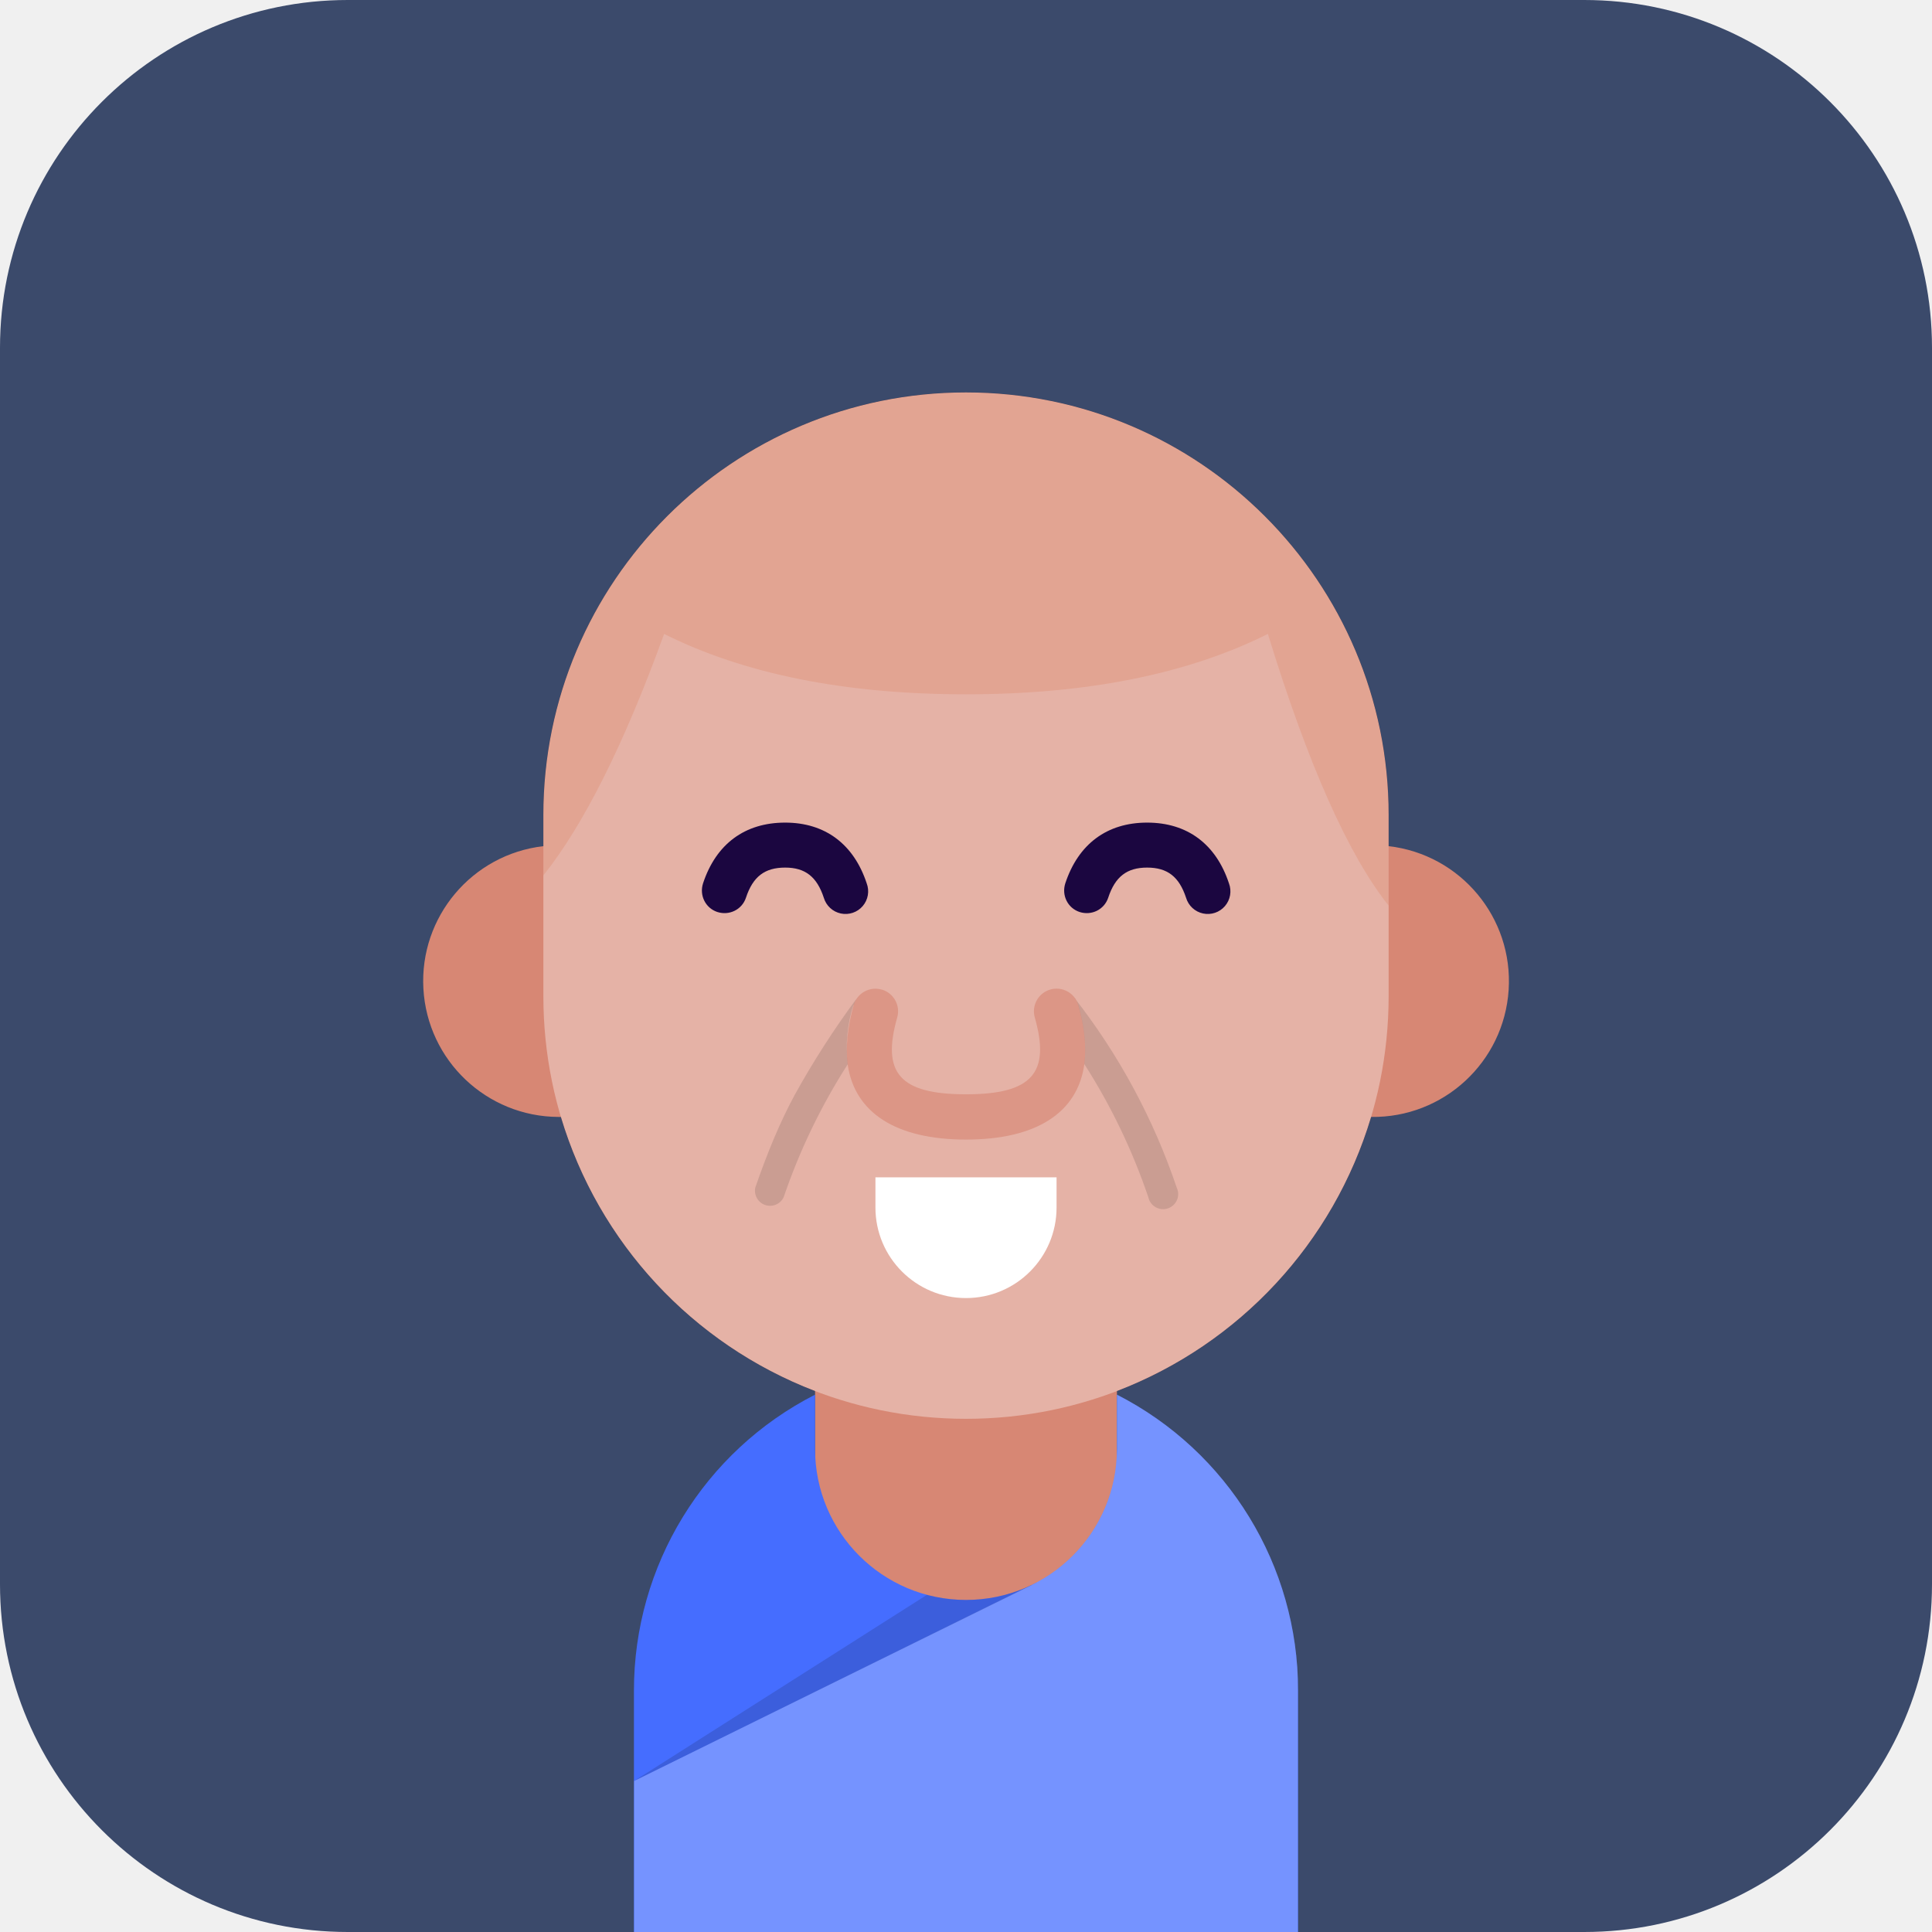
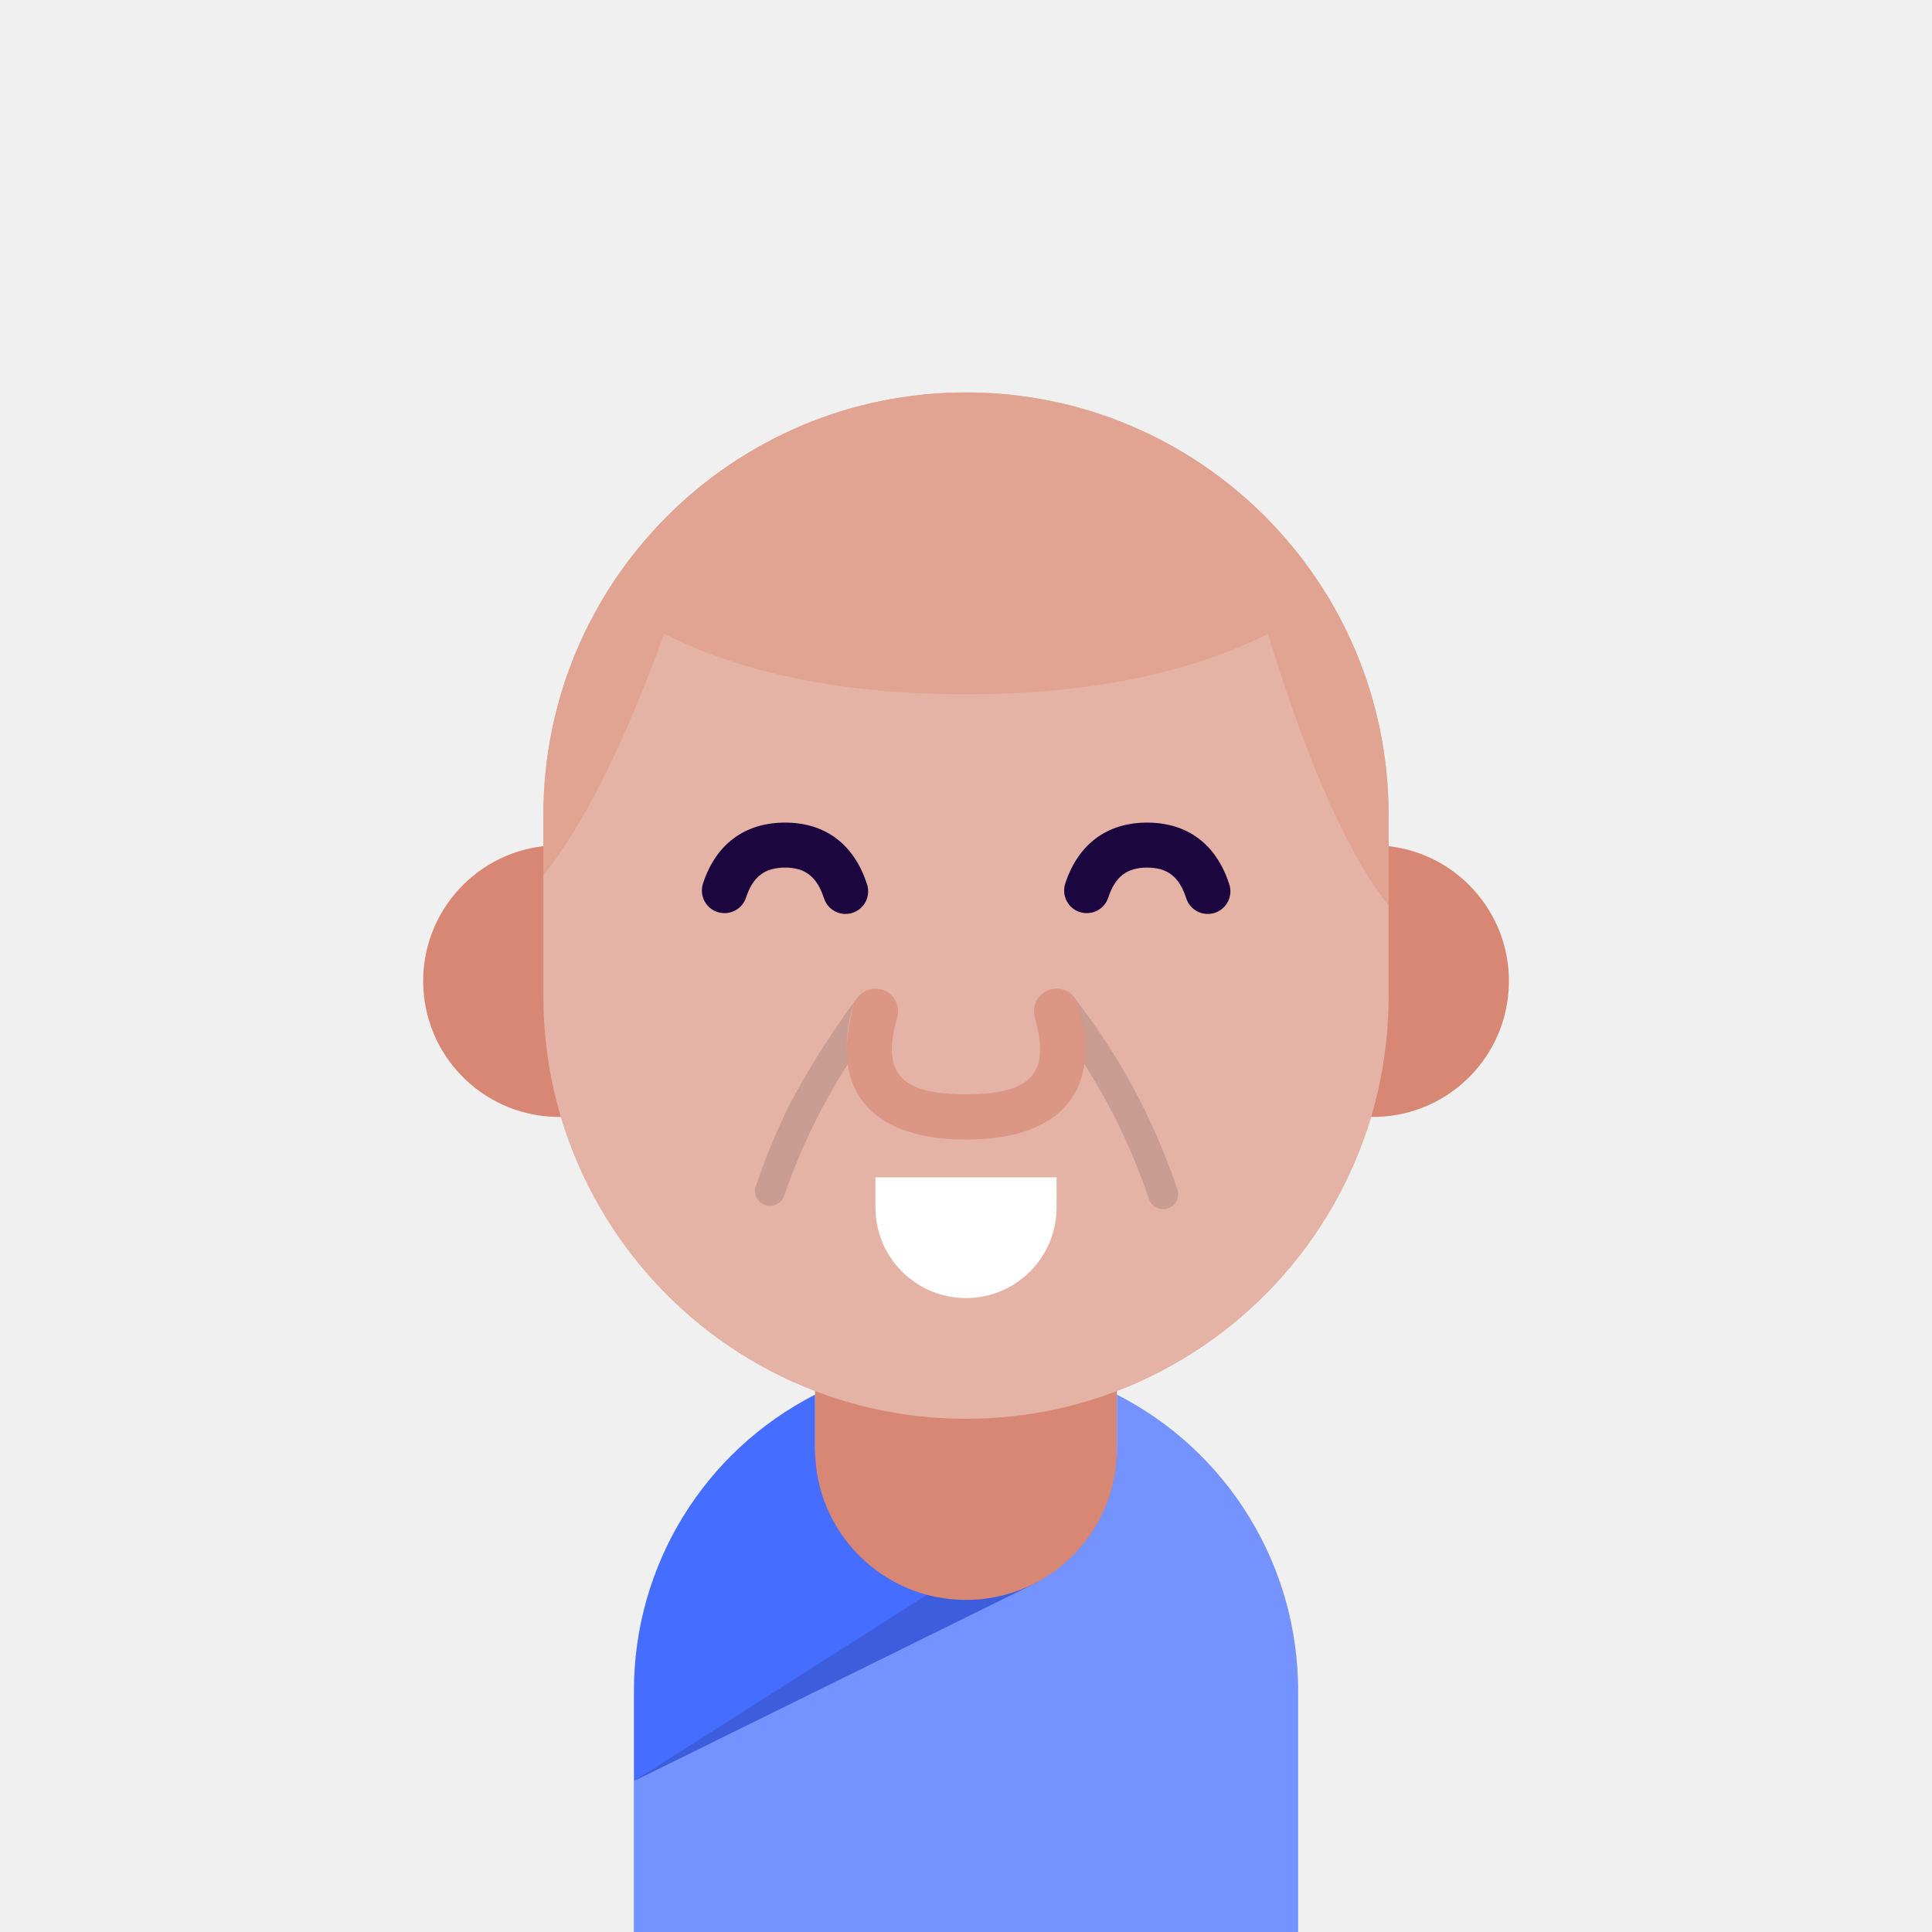
<svg xmlns="http://www.w3.org/2000/svg" viewBox="0 0 64 64" fill="none" shape-rendering="auto" width="128" height="128">
  <mask id="viewboxMask">
    <rect width="64" height="64" rx="11.52" ry="11.52" x="0" y="0" fill="#fff" />
  </mask>
  <g mask="url(#viewboxMask)">
-     <rect fill="#3b4a6b" width="64" height="64" x="0" y="0" />
    <path d="M37 46.08V52a5 5 0 0 1-10 0v-5.92A14.04 14.04 0 0 1 18.58 37h-.08a4.5 4.5 0 0 1-.5-8.97V27a14 14 0 1 1 28 0v1.03a4.5 4.5 0 0 1-.58 8.97A14.04 14.04 0 0 1 37 46.08Z" fill="#d78774" />
    <mask id="personas-a" style="mask-type:luminance" maskUnits="userSpaceOnUse" x="14" y="13" width="36" height="44">
      <path d="M37 46.08V52a5 5 0 0 1-10 0v-5.92A14.04 14.04 0 0 1 18.58 37h-.08a4.5 4.5 0 0 1-.5-8.97V27a14 14 0 1 1 28 0v1.03a4.5 4.5 0 0 1-.58 8.97A14.04 14.04 0 0 1 37 46.08Z" fill="#fff" />
    </mask>
    <g mask="url(#personas-a)">
      <path d="M32 13a14 14 0 0 1 14 14v6a14 14 0 1 1-28 0v-6a14 14 0 0 1 14-14Z" fill="#fff" style="mix-blend-mode:overlay" opacity=".36" />
    </g>
    <g transform="translate(20 24)">
      <path d="M3.76 6.21c.4.13.82-.08.95-.47.23-.7.62-1 1.3-1 .66 0 1.05.3 1.28 1a.75.75 0 1 0 1.42-.48c-.43-1.3-1.38-2.01-2.7-2.01-1.34 0-2.29.71-2.72 2.01-.13.4.08.82.47.95ZM15.76 6.21c.4.13.82-.08.95-.47.23-.7.62-1 1.29-1s1.06.3 1.29 1a.75.75 0 1 0 1.42-.48c-.43-1.3-1.38-2.01-2.71-2.01s-2.28.71-2.71 2.01c-.13.4.08.82.47.95Z" fill="#1B0640" />
    </g>
    <g transform="translate(2 2)">
      <path d="M44 25v3c-1.33-1.67-2.67-4.67-4-9-2.66 1.33-6 2-10 2s-7.34-.67-10-2c-1.33 3.67-2.67 6.33-4 8v-2a14 14 0 1 1 28 0Z" style="mix-blend-mode:multiply" opacity=".2" fill="#f29c65" />
    </g>
    <g transform="translate(11 44)">
      <path d="M32 20H10v-8a11 11 0 0 1 6-9.8V4a5 5 0 0 0 10 0V2.2a11 11 0 0 1 6 9.8v8Z" fill="#456dff" />
      <mask id="bodySmall-a" style="mask-type:luminance" maskUnits="userSpaceOnUse" x="10" y="2" width="22" height="18">
        <path d="M32 20H10v-8a11 11 0 0 1 6-9.8V4a5 5 0 0 0 10 0V2.2a11 11 0 0 1 6 9.8v8Z" fill="#fff" />
      </mask>
      <g mask="url(#bodySmall-a)">
        <path opacity=".14" d="M20.62 8.25 22 8l1.2.5L10 15l10.62-6.75Z" fill="#000" />
        <path d="M21 1h11v47H10V15l13.34-6.58L21 1Z" fill="#fff" style="mix-blend-mode:overlay" opacity=".26" />
      </g>
    </g>
    <g transform="translate(23 36)">
      <path d="M6 3h6v1a3 3 0 0 1-6 0V3Z" fill="#fff" />
    </g>
    <g transform="translate(24 28)">
      <path opacity=".12" fill-rule="evenodd" clip-rule="evenodd" d="M11.72 5.3c.21.73.27 1.38.2 1.95a20.24 20.24 0 0 1 2.12 4.41.5.5 0 1 0 .94-.32 21.23 21.23 0 0 0-3.4-6.3c.07.07.11.16.14.25Zm-7.44 0a.75.75 0 0 1 .11-.24 28.75 28.75 0 0 0-2.07 3.22c-.48.89-.9 1.9-1.3 3.06a.5.5 0 0 0 .94.32 20.24 20.24 0 0 1 2.12-4.4 4.77 4.77 0 0 1 .19-1.97Z" fill="#000" />
      <path d="M5.2 4.78a.75.75 0 0 0-.92.51c-.21.75-.27 1.4-.2 1.97.23 1.6 1.6 2.49 3.92 2.49 2.33 0 3.7-.89 3.92-2.5.07-.57.01-1.22-.2-1.96a.75.75 0 1 0-1.44.42c.52 1.83-.09 2.54-2.28 2.54-2.2 0-2.8-.71-2.28-2.54a.75.75 0 0 0-.51-.93Z" fill="#000" style="mix-blend-mode:overlay" opacity=".36" />
    </g>
    <g transform="translate(14 26)" />
  </g>
</svg>
